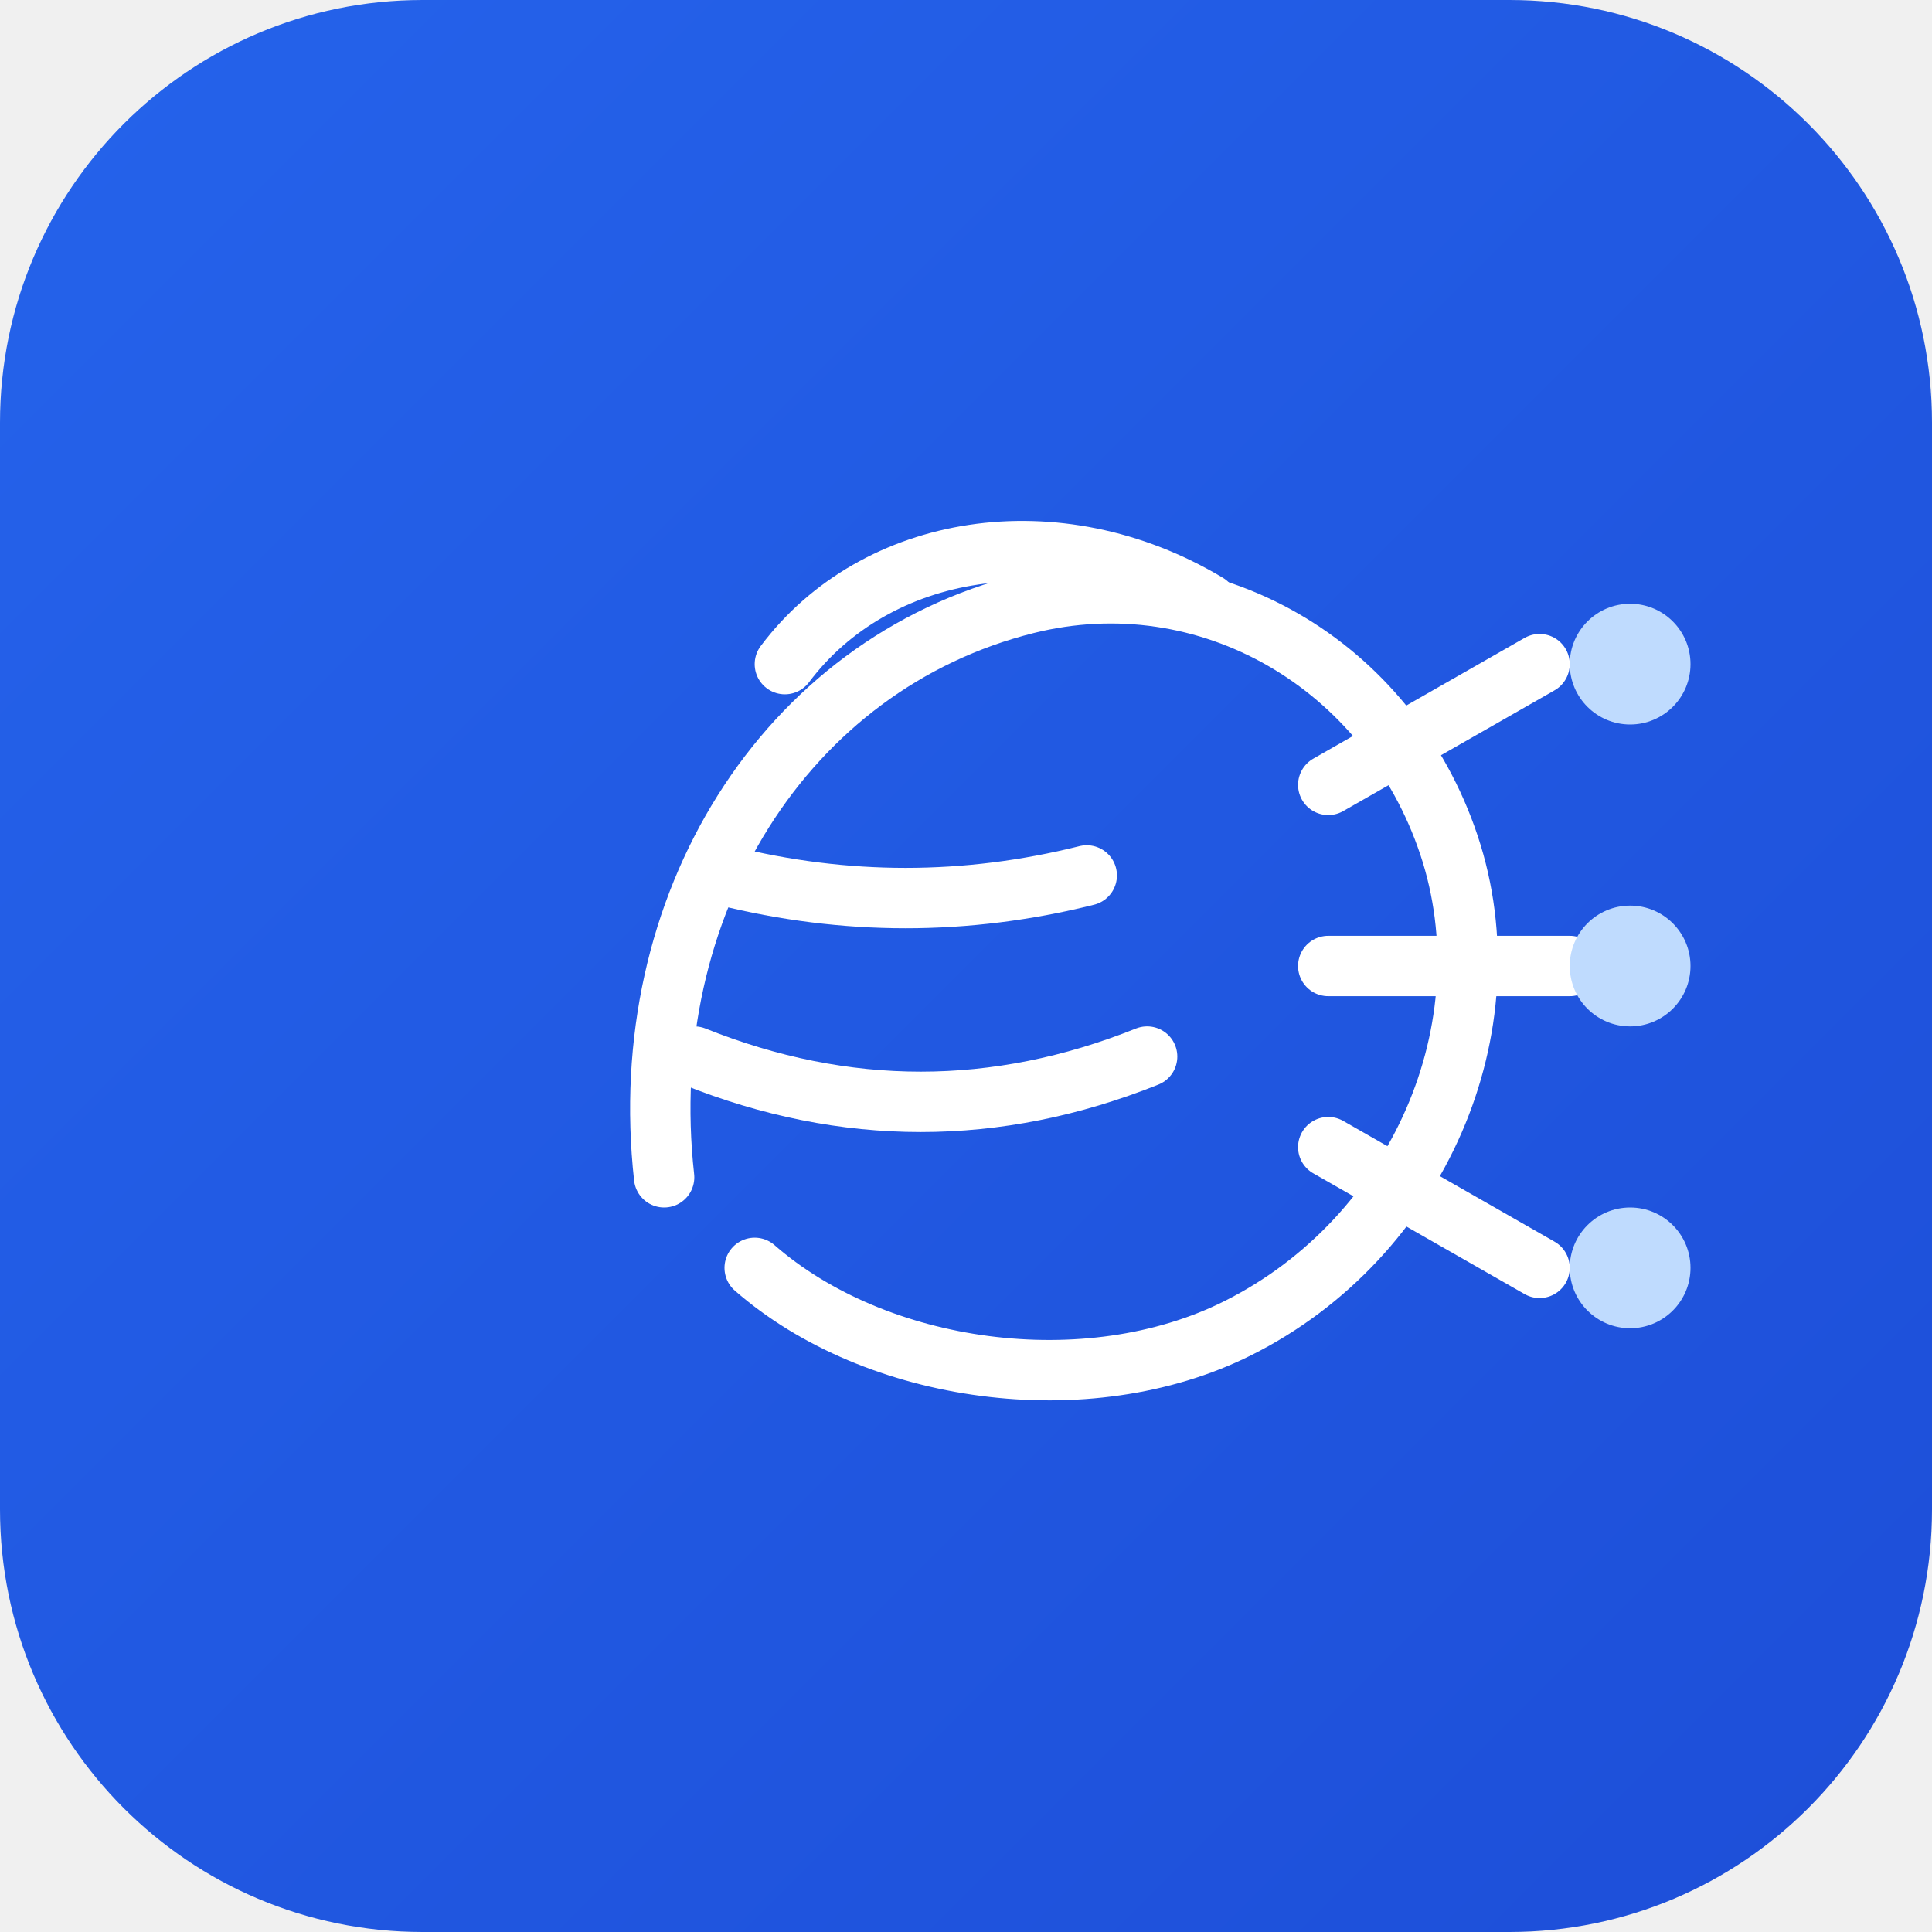
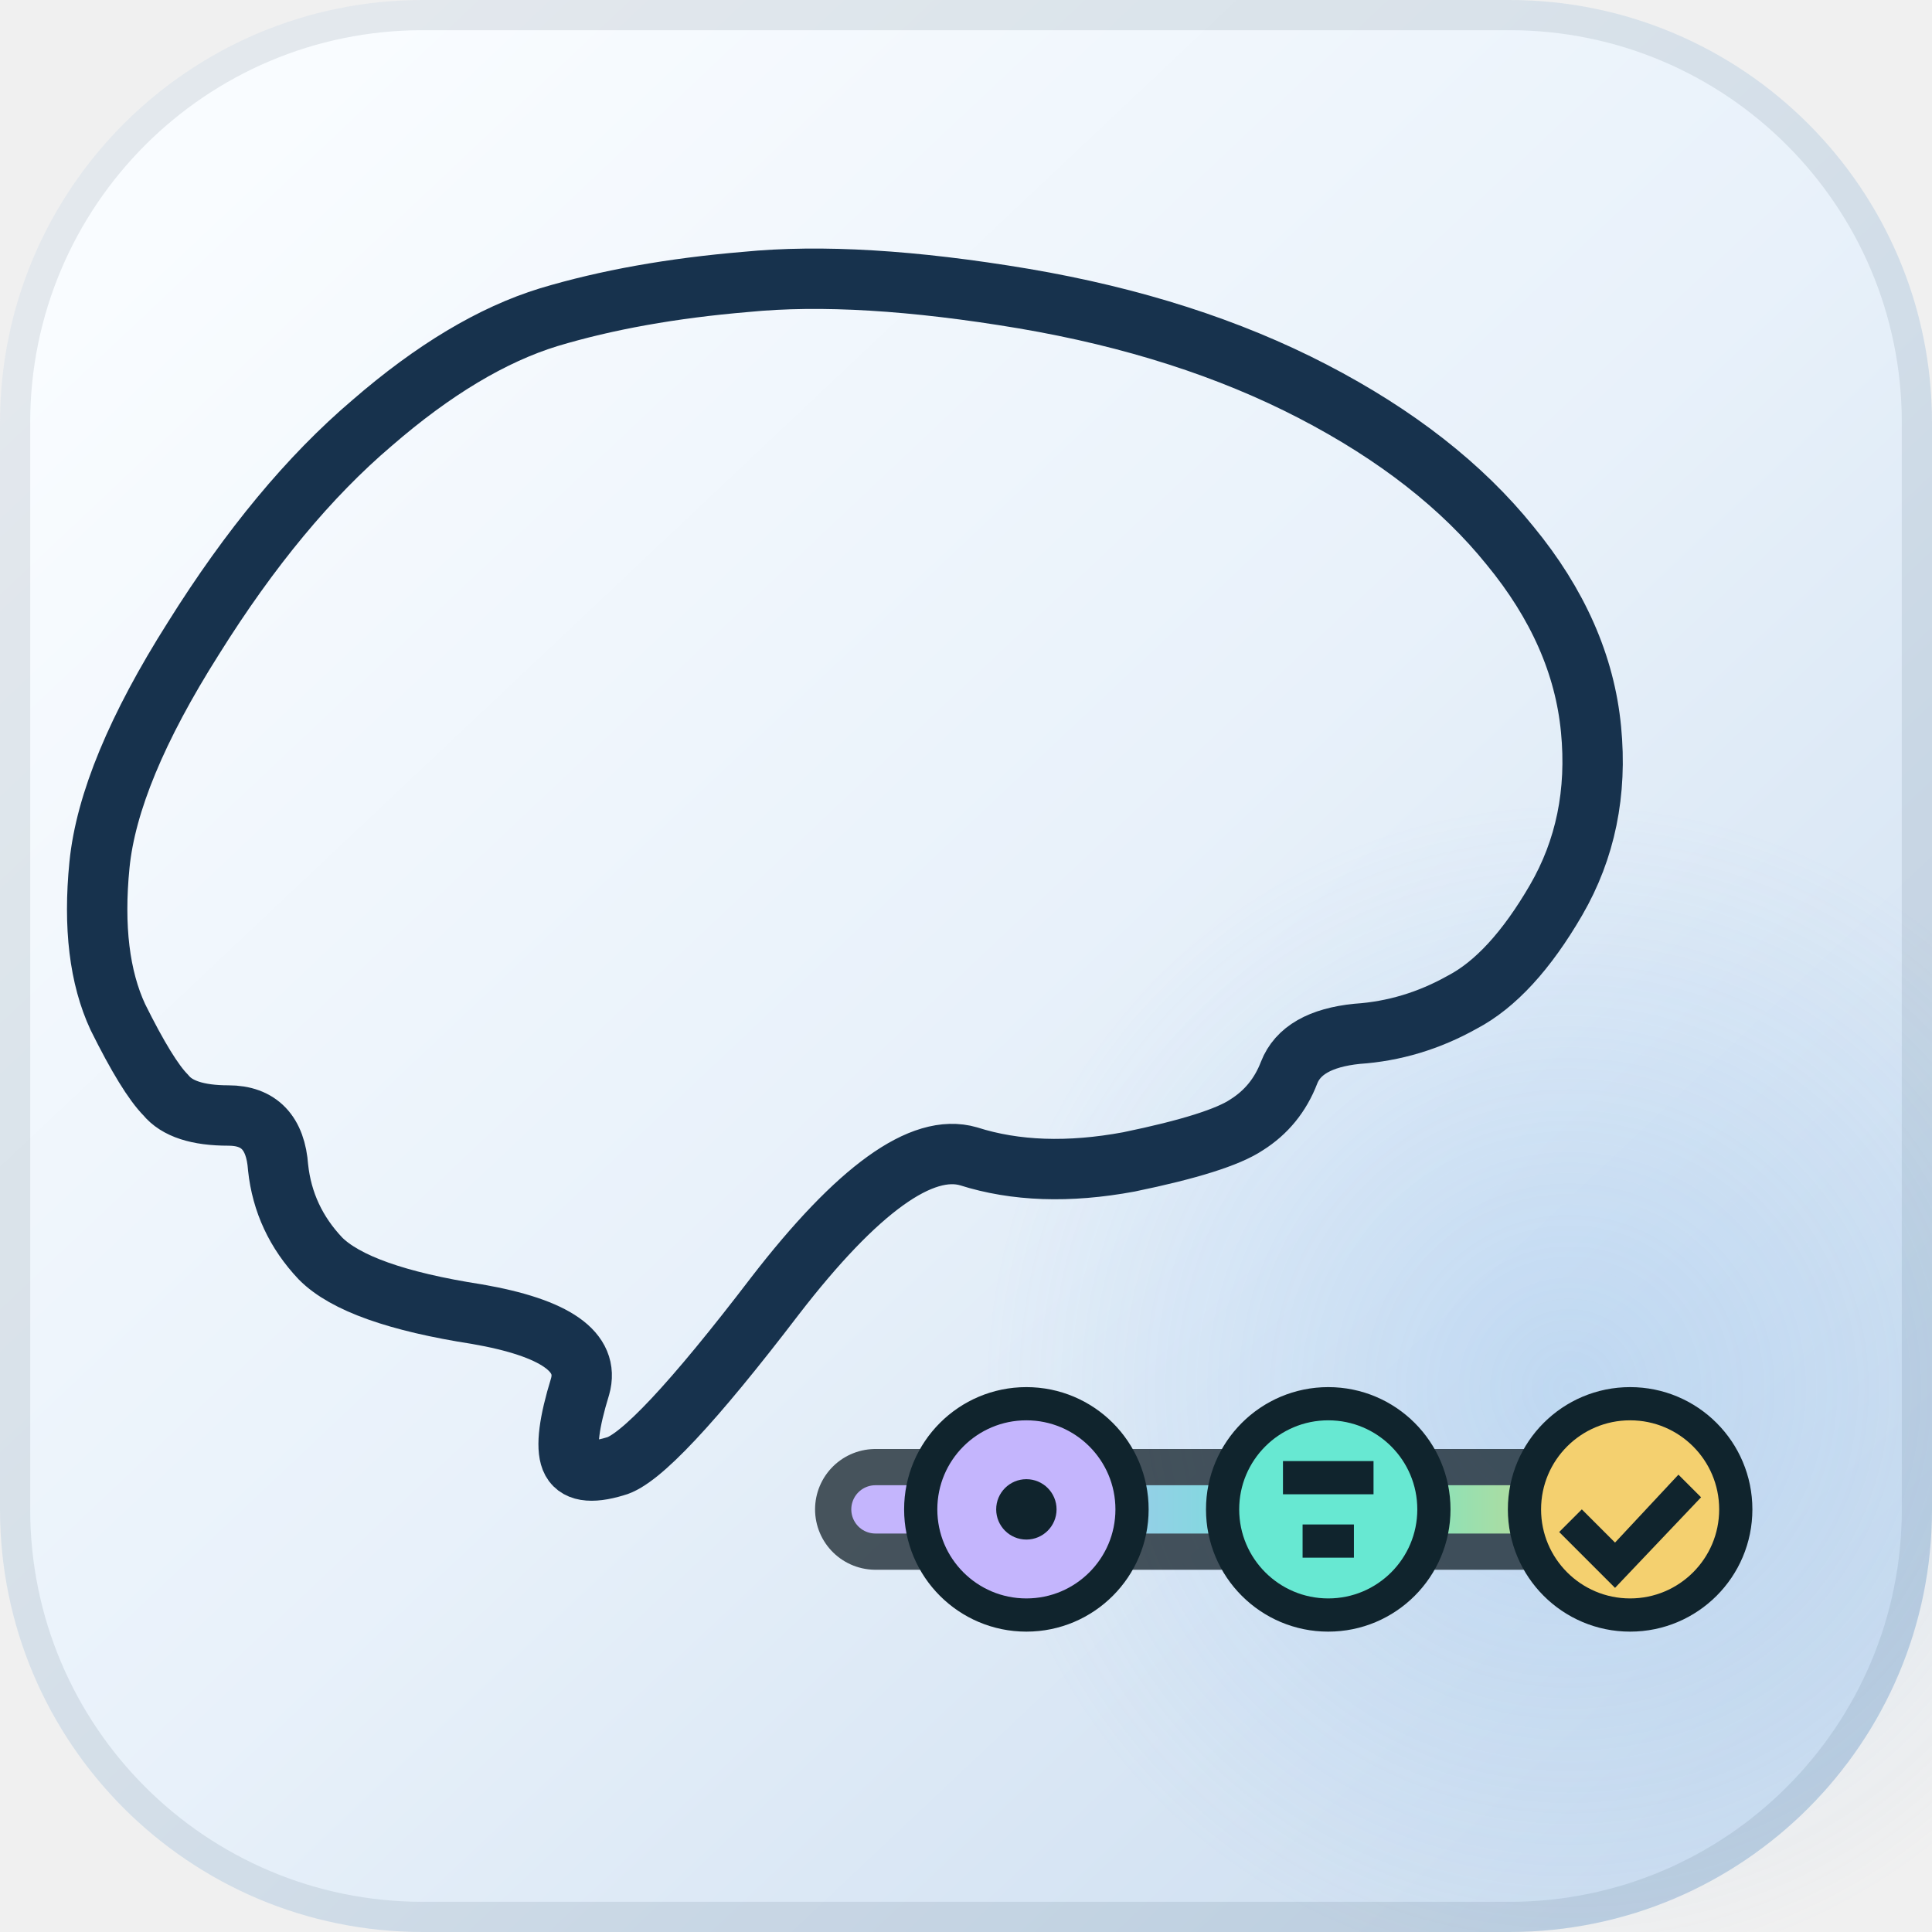
- <svg xmlns="http://www.w3.org/2000/svg" viewBox="0 0 128 128" role="img" aria-label="REPA">
+ <svg xmlns="http://www.w3.org/2000/svg" width="128" height="128" viewBox="0 0 128 128" role="img" aria-labelledby="title desc">
  <defs>
-     <linearGradient id="bg" x1="0%" y1="0%" x2="100%" y2="100%">
-       <stop offset="0%" stop-color="#2563eb" />
-       <stop offset="100%" stop-color="#1d4ed8" />
+     <linearGradient id="background" x1="14" y1="12" x2="114" y2="118" gradientUnits="userSpaceOnUse">
+       <stop stop-color="#F9FCFF" />
+       <stop offset="0.52" stop-color="#E8F1FA" />
+       <stop offset="1" stop-color="#CDDEF0" />
    </linearGradient>
+     <linearGradient id="flow" x1="61" y1="82" x2="112" y2="82" gradientUnits="userSpaceOnUse">
+       <stop stop-color="#C4B5FD" />
+       <stop offset="0.55" stop-color="#67E8D2" />
+       <stop offset="1" stop-color="#F4D06F" />
+     </linearGradient>
+     <radialGradient id="glow" cx="0" cy="0" r="1" gradientTransform="translate(104 92) rotate(-135) scale(39)" gradientUnits="userSpaceOnUse">
+       <stop stop-color="#6AA9E9" stop-opacity="0.22" />
+       <stop offset="1" stop-color="#6AA9E9" stop-opacity="0" />
+     </radialGradient>
  </defs>
-   <rect width="128" height="128" rx="28" fill="url(#bg)" />
-   <g fill="none" stroke="#ffffff" stroke-width="4" stroke-linecap="round" stroke-linejoin="round">
-     <path d="M44 78c-2-18 8-34 24-38 12-3 24 4 28 16 4 12-2 26-14 32-10 5-24 3-32-4" />
-     <path d="M52 44c6-8 18-10 28-4" />
-     <path d="M48 58c8 2 16 2 24 0" />
-     <path d="M46 70c10 4 20 4 30 0" />
-     <path d="M88 52l14-8" />
-     <path d="M88 64l16 0" />
-     <path d="M88 76l14 8" />
-     <circle cx="108" cy="44" r="4" fill="#bfdbfe" stroke="none" />
-     <circle cx="108" cy="64" r="4" fill="#bfdbfe" stroke="none" />
-     <circle cx="108" cy="84" r="4" fill="#bfdbfe" stroke="none" />
+   <rect width="128" height="128" rx="28" fill="url(#background)" />
+   <rect x="1" y="1" width="126" height="126" rx="27" fill="none" stroke="#17324D" stroke-opacity="0.10" stroke-width="2" />
+   <circle cx="104" cy="92" r="39" fill="url(#glow)" />
+   <g transform="translate(0 8)">
+     <path d="M49.6 18.6 Q55.7 18 64.7 19.5 Q73.6 21 80.4 24.5 Q87.2 28 91.1 32.8 Q95 37.5 95.5 42.7 Q96 47.8 93.6 51.9 Q91.2 56 88.5 57.4 Q85.8 58.9 82.8 59.1 Q79.8 59.4 79.1 61.2 Q78.4 63 76.8 64 Q75.3 65 70.4 66 Q65.5 66.9 61.7 65.7 Q57.9 64.6 51.2 73.2 Q44.5 81.9 42.5 82.4 Q40.5 83 40.1 82 Q39.7 81 40.6 78.1 Q41.4 75.3 35 74.2 Q28.5 73.2 26.5 71.2 Q24.5 69.1 24.2 66.3 Q24 63.5 21.5 63.5 Q19 63.5 18.1 62.4 Q17.1 61.4 15.5 58.2 Q14 55 14.5 50 Q15 45 19.6 37.8 Q24.2 30.5 29.3 26.2 Q34.3 21.9 38.9 20.5 Q43.6 19.1 49.6 18.6Z" fill="none" stroke="#17324D" stroke-width="4" stroke-linecap="round" stroke-linejoin="round" vector-effect="non-scaling-stroke" transform="matrix(1.22 0 0 1.23 -11.1 -12.2)" />
+     <path d="M58 92H111" fill="none" stroke="#0A1820" stroke-opacity="0.72" stroke-width="8" stroke-linecap="round" />
+     <path d="M58 92H111" fill="none" stroke="url(#flow)" stroke-width="3.2" stroke-linecap="round" />
+     <path d="m108 87 5 5-5 5" fill="none" stroke="#F4D06F" stroke-width="3.2" stroke-linecap="round" stroke-linejoin="round" />
+     <g stroke="#10242D" stroke-width="2.2">
+       <circle cx="68" cy="92" r="7" fill="#C4B5FD" />
+       <circle cx="88" cy="92" r="7" fill="#67E8D2" />
+       <circle cx="108" cy="92" r="7" fill="#F4D06F" />
+     </g>
+     <g fill="#10242D">
+       <circle cx="68" cy="92" r="2" />
+       <path d="M85 88.8h6v2.2h-6zm1.3 4.2h3.4v2.2h-3.4z" />
+       <path d="m104.8 92 2.2 2.2 4.2-4.5 1.5 1.5-5.7 6-3.7-3.7z" />
+     </g>
  </g>
</svg>
